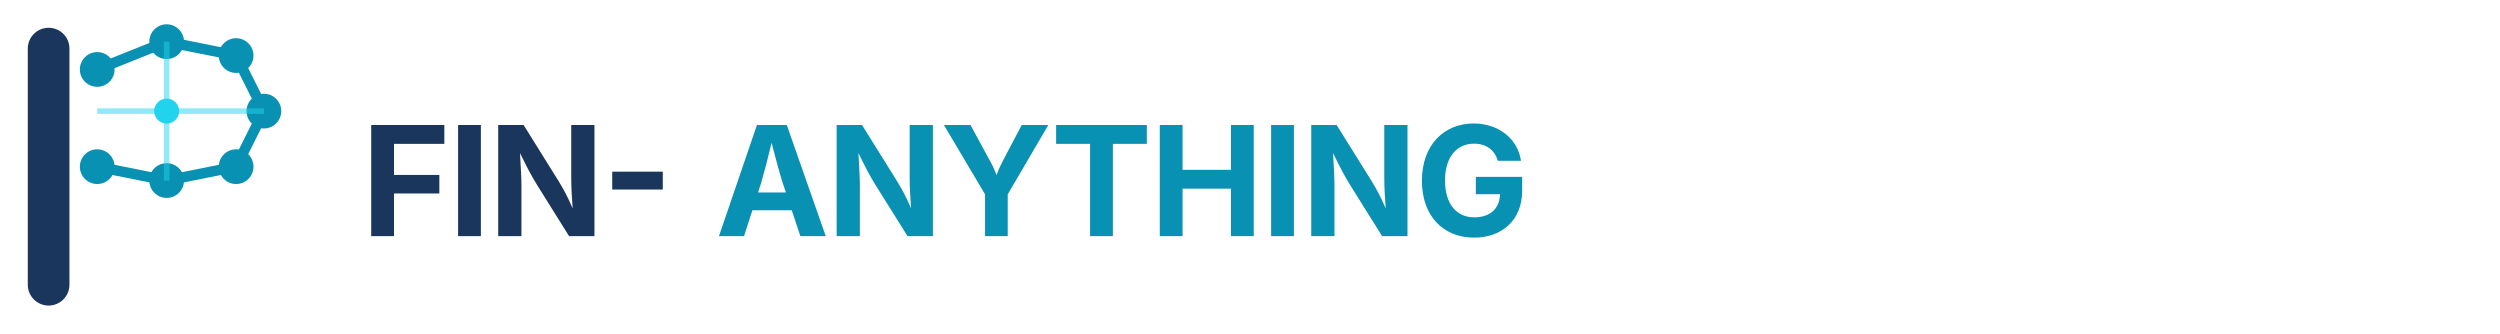
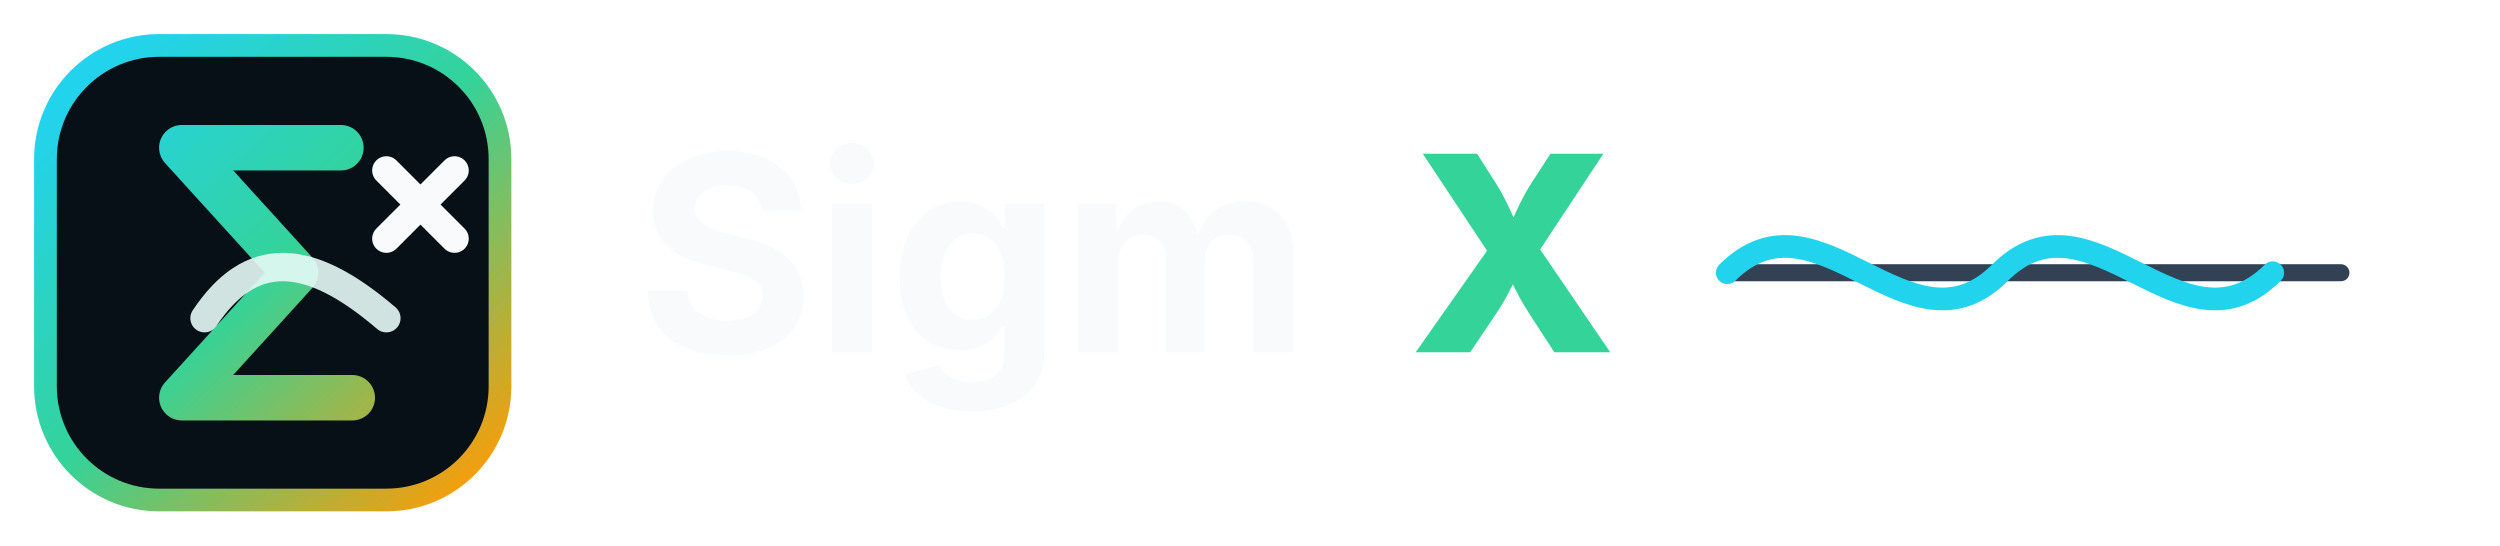
- <svg xmlns="http://www.w3.org/2000/svg" viewBox="0 0 360 48" fill="none">
-   <g>
-     <rect x="4" y="4" width="6" height="40" rx="3" fill="#1a365d" />
-     <circle cx="14" cy="10" r="2.5" fill="#0891b2" />
-     <circle cx="24" cy="6" r="2.5" fill="#0891b2" />
-     <circle cx="34" cy="8" r="2.5" fill="#0891b2" />
-     <circle cx="38" cy="16" r="2.5" fill="#0891b2" />
-     <circle cx="34" cy="24" r="2.5" fill="#0891b2" />
-     <circle cx="24" cy="26" r="2.5" fill="#0891b2" />
-     <circle cx="14" cy="24" r="2.5" fill="#0891b2" />
-     <path d="M14 10 L24 6 L34 8 L38 16 L34 24 L24 26 L14 24" stroke="#0891b2" stroke-width="1.5" fill="none" stroke-linejoin="round" />
-     <line x1="24" y1="6" x2="24" y2="26" stroke="#22d3ee" stroke-width="0.8" opacity="0.5" />
-     <line x1="14" y1="16" x2="38" y2="16" stroke="#22d3ee" stroke-width="0.8" opacity="0.5" />
-     <circle cx="24" cy="16" r="1.8" fill="#22d3ee" />
-   </g>
-   <text x="52" y="34" font-family="Inter, system-ui, sans-serif" font-weight="700" font-size="22" fill="#1a365d" letter-spacing="-0.4">FIN-</text>
-   <text x="103" y="34" font-family="Inter, system-ui, sans-serif" font-weight="700" font-size="22" fill="#0891b2" letter-spacing="-0.4">ANYTHING</text>
+ <svg xmlns="http://www.w3.org/2000/svg" viewBox="0 0 220 48" fill="none">
+   <defs>
+     <linearGradient id="sigmxLogoGradient" x1="8" y1="6" x2="42" y2="42" gradientUnits="userSpaceOnUse">
+       <stop offset="0" stop-color="#22d3ee" />
+       <stop offset="0.48" stop-color="#34d399" />
+       <stop offset="1" stop-color="#f59e0b" />
+     </linearGradient>
+   </defs>
+   <rect x="4" y="4" width="40" height="40" rx="10" fill="#071016" stroke="url(#sigmxLogoGradient)" stroke-width="2" />
+   <path d="M30 13H16L26 24L16 35H31" fill="none" stroke="url(#sigmxLogoGradient)" stroke-width="4" stroke-linecap="round" stroke-linejoin="round" />
+   <path d="M18 28C22 22 27 22 34 28" fill="none" stroke="#e5f9f6" stroke-width="2.5" stroke-linecap="round" opacity="0.9" />
+   <path d="M34 15L40 21M40 15L34 21" stroke="#f8fafc" stroke-width="2.5" stroke-linecap="round" />
+   <text x="56" y="31" font-family="Inter, system-ui, sans-serif" font-weight="750" font-size="24" fill="#f8fafc">Sigm</text>
+   <text x="124" y="31" font-family="Inter, system-ui, sans-serif" font-weight="800" font-size="24" fill="#34d399">X</text>
+   <path d="M152 24H206" stroke="#334155" stroke-width="1.5" stroke-linecap="round" />
+   <path d="M152 24C160 16 168 32 176 24C184 16 192 32 200 24" stroke="#22d3ee" stroke-width="2" stroke-linecap="round" fill="none" />
</svg>
